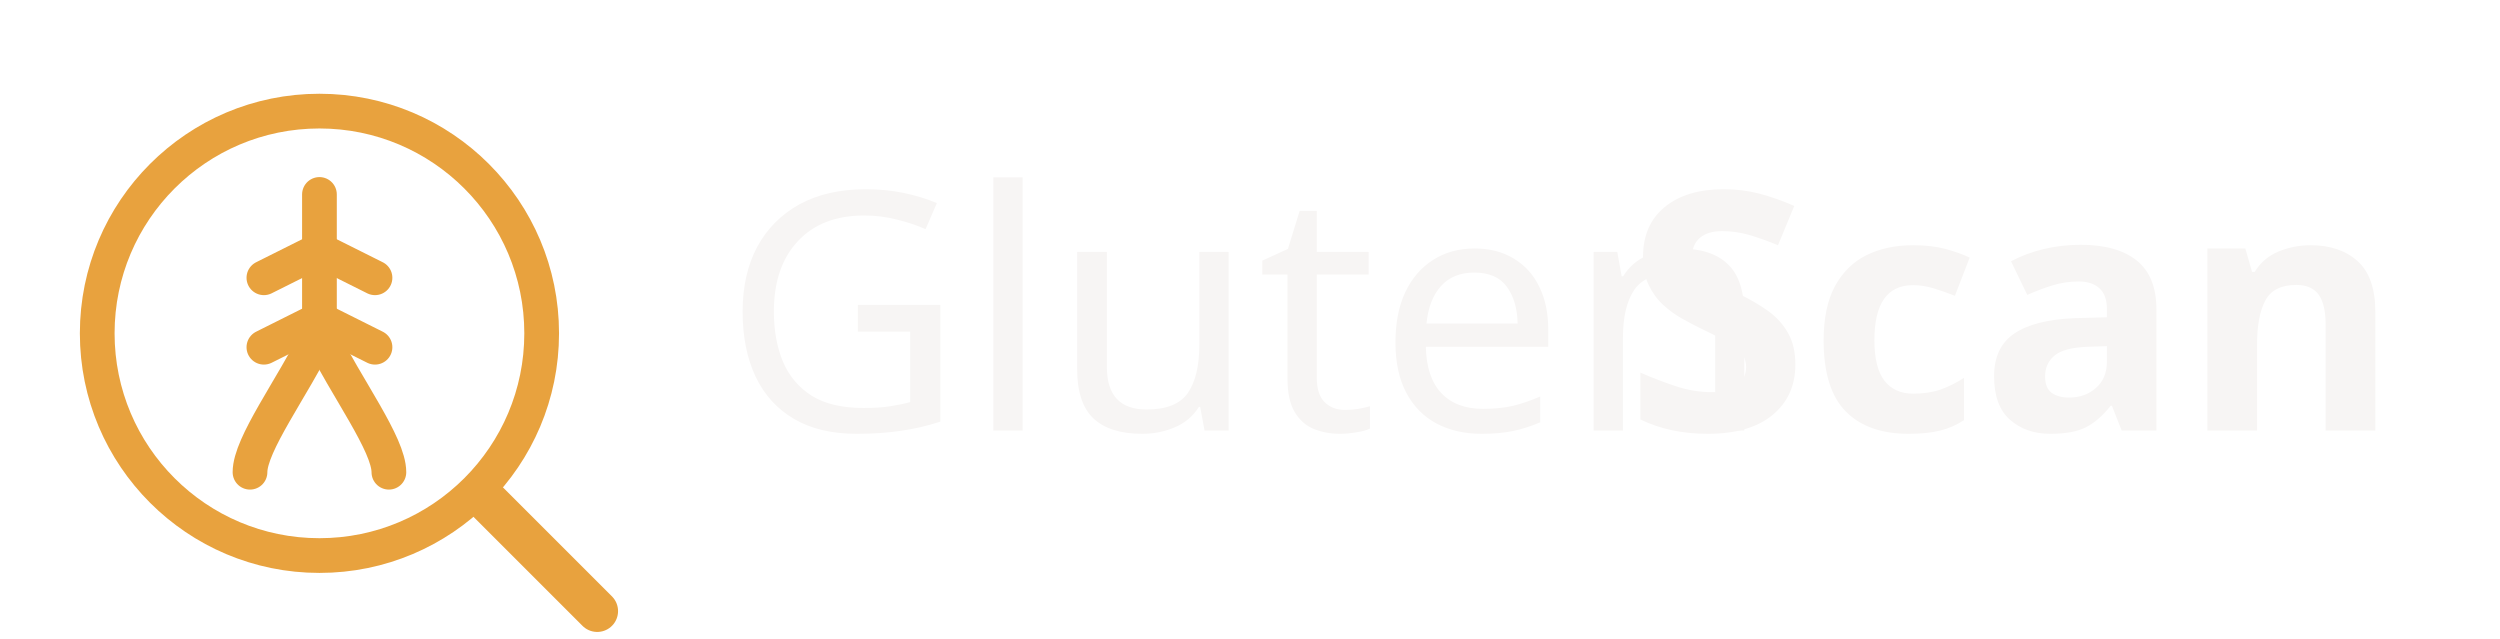
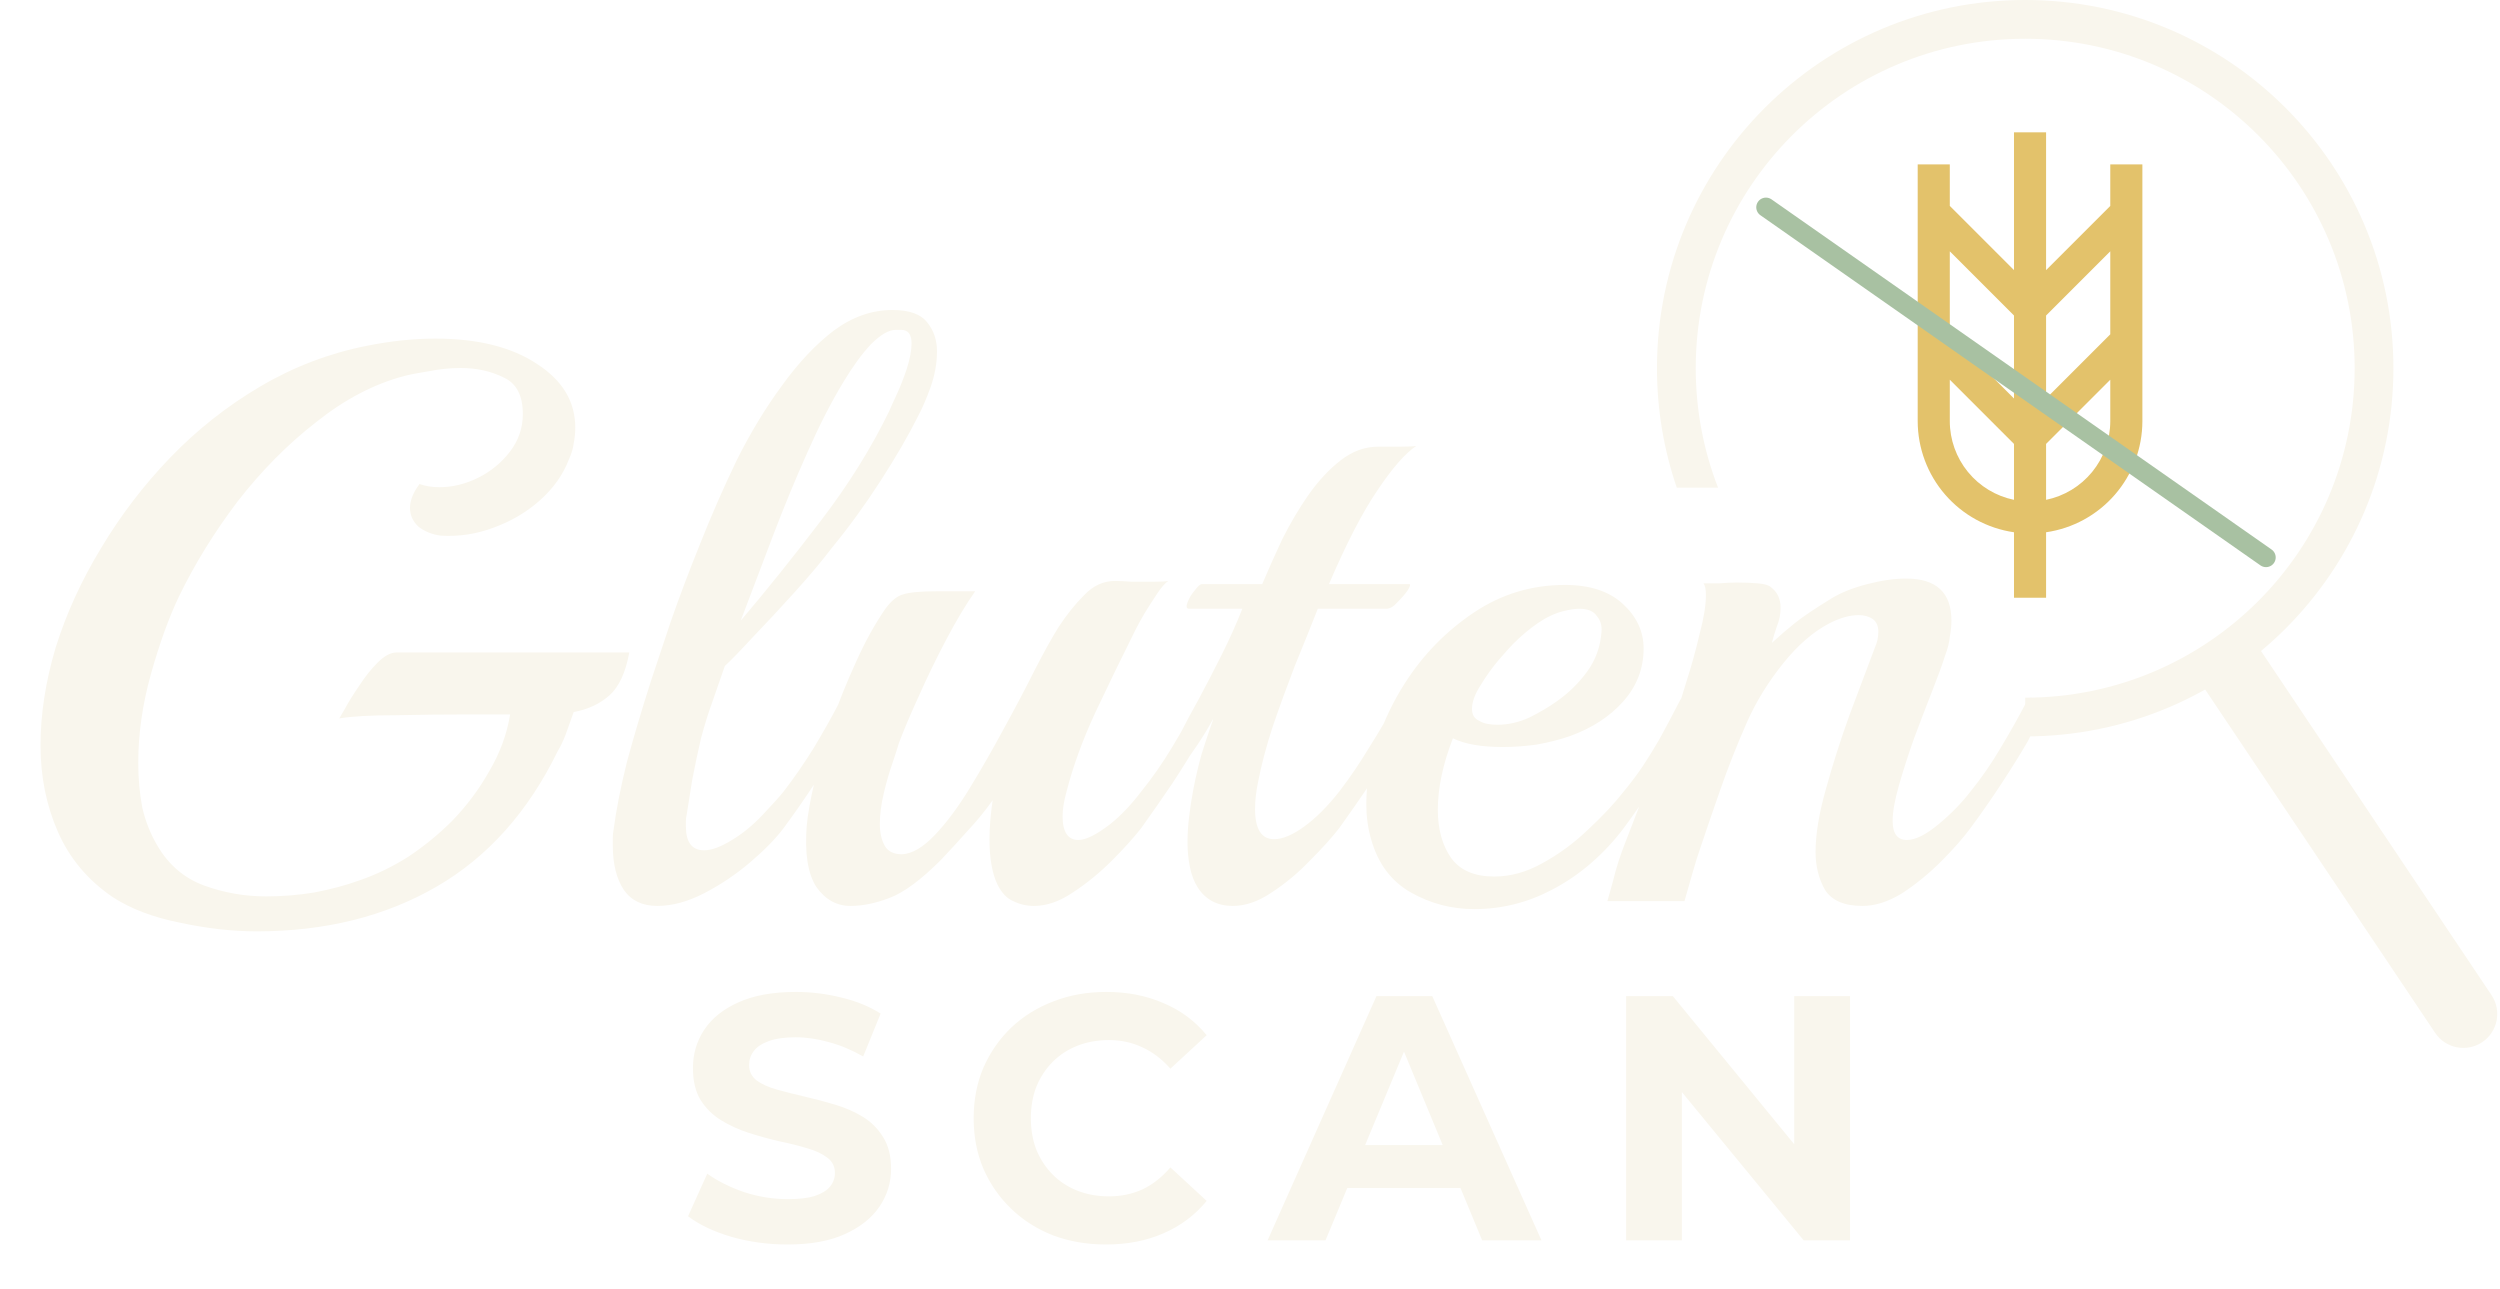
- <svg xmlns="http://www.w3.org/2000/svg" width="180" height="46" viewBox="0 0 180 46" fill="none">
-   <style>
-         .gluten-text { font: 24px 'Geist', sans-serif; fill: #f7f5f4; }
-         .scan-text { font: bold 24px 'Geist', sans-serif; fill: #f7f5f4; }
-         .icon-stroke { stroke: #e8a23e; stroke-width: 2.5; stroke-linecap: round; stroke-linejoin: round; }
-     </style>
-   <g transform="translate(0, 1)">
-     <path d="M23 13V23" class="icon-stroke" />
-     <path d="M23 23C21 27 18 31 18 33" class="icon-stroke" />
-     <path d="M23 23C25 27 28 31 28 33" class="icon-stroke" />
-     <path d="M19 19L23 17" class="icon-stroke" />
-     <path d="M27 19L23 17" class="icon-stroke" />
-     <path d="M19 24L23 22" class="icon-stroke" />
-     <path d="M27 24L23 22" class="icon-stroke" />
-     <circle cx="23" cy="23" r="16" stroke="#e8a23e" stroke-width="2.5" />
-     <line x1="35" y1="35" x2="43" y2="43" stroke="#e8a23e" stroke-width="3" stroke-linecap="round" />
-   </g>
-   <text x="52" y="31" class="gluten-text">Gluten</text>
-   <text x="117" y="31" class="scan-text">Scan</text>
+ <svg xmlns="http://www.w3.org/2000/svg" width="258" height="133" viewBox="0 0 258 133" fill="none">
+   <path d="M26.486 96.116C23.971 96.116 21.32 95.815 18.532 95.214C15.799 94.667 13.503 93.793 11.644 92.59C9.075 90.841 7.189 88.599 5.986 85.866C4.783 83.133 4.182 80.153 4.182 76.928C4.182 73.703 4.701 70.341 5.74 66.842C6.833 63.343 8.391 59.927 10.414 56.592C12.437 53.203 14.815 50.087 17.548 47.244C20.336 44.347 23.452 41.887 26.896 39.864C30.34 37.841 34.003 36.447 37.884 35.682C40.344 35.19 42.695 34.944 44.936 34.944C49.309 34.944 52.808 35.819 55.432 37.568C58.056 39.263 59.368 41.449 59.368 44.128C59.368 44.675 59.313 45.221 59.204 45.768C59.149 46.26 58.985 46.807 58.712 47.408C58.111 48.993 57.099 50.415 55.678 51.672C54.311 52.875 52.726 53.804 50.922 54.46C49.173 55.116 47.369 55.389 45.51 55.28C44.635 55.171 43.87 54.87 43.214 54.378C42.613 53.831 42.312 53.175 42.312 52.41C42.312 51.645 42.64 50.825 43.296 49.95C43.897 50.169 44.581 50.278 45.346 50.278C46.713 50.278 48.052 49.95 49.364 49.294C50.676 48.638 51.769 47.736 52.644 46.588C53.519 45.44 53.956 44.155 53.956 42.734C53.956 40.821 53.3 39.563 51.988 38.962C50.676 38.306 49.2 37.978 47.56 37.978C46.467 37.978 45.373 38.087 44.28 38.306C43.241 38.47 42.394 38.634 41.738 38.798C38.622 39.618 35.588 41.203 32.636 43.554C29.684 45.85 26.978 48.583 24.518 51.754C22.113 54.925 20.09 58.205 18.45 61.594C17.411 63.781 16.455 66.432 15.58 69.548C14.705 72.664 14.268 75.725 14.268 78.732C14.268 80.317 14.405 81.848 14.678 83.324C15.006 84.745 15.525 86.057 16.236 87.26C17.384 89.228 18.969 90.595 20.992 91.36C23.069 92.125 25.229 92.508 27.47 92.508C29.165 92.508 30.832 92.371 32.472 92.098C34.167 91.77 35.697 91.36 37.064 90.868C38.813 90.267 40.508 89.447 42.148 88.408C43.788 87.315 45.291 86.085 46.658 84.718C48.189 83.133 49.473 81.411 50.512 79.552C51.605 77.693 52.316 75.753 52.644 73.73H48.298C45.893 73.73 43.405 73.757 40.836 73.812C38.267 73.812 36.326 73.921 35.014 74.14C35.014 74.14 35.205 73.812 35.588 73.156C35.971 72.445 36.463 71.653 37.064 70.778C37.665 69.849 38.294 69.056 38.95 68.4C39.661 67.689 40.317 67.334 40.918 67.334H64.944C64.561 69.411 63.878 70.887 62.894 71.762C61.91 72.637 60.68 73.211 59.204 73.484C58.931 74.249 58.657 75.015 58.384 75.78C58.111 76.491 57.837 77.065 57.564 77.502C54.503 83.789 50.321 88.463 45.018 91.524C39.715 94.585 33.538 96.116 26.486 96.116ZM67.833 93.492C66.303 93.492 65.155 92.945 64.389 91.852C63.624 90.704 63.241 89.173 63.241 87.26C63.241 86.987 63.241 86.713 63.241 86.44C63.241 86.167 63.269 85.893 63.323 85.62C63.597 83.543 64.061 81.192 64.717 78.568C65.428 75.944 66.248 73.183 67.177 70.286C67.724 68.646 68.407 66.596 69.227 64.136C70.102 61.621 71.113 58.943 72.261 56.1C73.409 53.203 74.667 50.333 76.033 47.49C77.455 44.647 79.013 42.078 80.707 39.782C82.402 37.431 84.179 35.545 86.037 34.124C87.951 32.703 89.973 31.992 92.105 31.992C93.855 31.992 95.057 32.429 95.713 33.304C96.369 34.124 96.697 35.108 96.697 36.256C96.697 37.459 96.479 38.689 96.041 39.946C95.604 41.149 95.167 42.16 94.729 42.98C93.745 44.948 92.461 47.162 90.875 49.622C89.29 52.082 87.623 54.378 85.873 56.51C84.835 57.877 83.55 59.407 82.019 61.102C80.489 62.797 79.04 64.355 77.673 65.776C76.361 67.197 75.405 68.181 74.803 68.728L73.491 72.5C73.109 73.539 72.726 74.769 72.343 76.19C72.015 77.611 71.715 79.033 71.441 80.454C71.223 81.821 71.031 83.023 70.867 84.062C70.813 84.281 70.785 84.499 70.785 84.718C70.785 84.937 70.785 85.128 70.785 85.292C70.785 86.932 71.414 87.752 72.671 87.752C73.437 87.752 74.393 87.397 75.541 86.686C76.635 86.03 77.673 85.183 78.657 84.144C79.696 83.051 80.434 82.231 80.871 81.684C81.965 80.263 83.003 78.759 83.987 77.174C84.971 75.534 85.819 74.031 86.529 72.664C86.803 72.227 86.994 72.008 87.103 72.008C87.431 72.008 87.595 72.473 87.595 73.402C87.595 73.839 87.513 74.359 87.349 74.96C87.24 75.507 87.049 76.026 86.775 76.518C86.01 77.83 85.108 79.279 84.069 80.864C83.031 82.449 81.965 83.98 80.871 85.456C80.051 86.549 78.903 87.725 77.427 88.982C75.951 90.239 74.366 91.305 72.671 92.18C70.977 93.055 69.364 93.492 67.833 93.492ZM76.443 64.054C79.177 60.829 81.937 57.385 84.725 53.722C87.568 50.005 89.919 46.233 91.777 42.406C91.887 42.133 92.133 41.586 92.515 40.766C92.898 39.946 93.253 39.044 93.581 38.06C93.909 37.021 94.073 36.147 94.073 35.436C94.073 34.507 93.718 34.042 93.007 34.042H92.433C91.723 34.042 90.875 34.534 89.891 35.518C88.962 36.502 88.005 37.814 87.021 39.454C85.764 41.531 84.534 43.937 83.331 46.67C82.129 49.349 80.953 52.191 79.805 55.198C78.657 58.205 77.537 61.157 76.443 64.054ZM87.765 93.492C86.344 93.492 85.168 92.836 84.239 91.524C83.364 90.157 83.036 88.053 83.255 85.21C83.364 84.007 83.638 82.477 84.075 80.618C84.512 78.759 85.086 76.764 85.797 74.632C86.562 72.445 87.41 70.341 88.339 68.318C89.268 66.241 90.28 64.409 91.373 62.824C91.974 62.004 92.576 61.512 93.177 61.348C93.833 61.129 95.008 61.02 96.703 61.02H100.639C99.71 62.332 98.726 63.972 97.687 65.94C96.648 67.908 95.692 69.876 94.817 71.844C93.942 73.757 93.259 75.37 92.767 76.682C92.658 77.065 92.439 77.748 92.111 78.732C91.783 79.661 91.482 80.7 91.209 81.848C90.936 82.996 90.799 84.062 90.799 85.046C90.799 85.921 90.963 86.659 91.291 87.26C91.619 87.861 92.22 88.162 93.095 88.162C94.134 88.107 95.254 87.451 96.457 86.194C97.66 84.937 98.862 83.324 100.065 81.356C101.268 79.388 102.443 77.338 103.591 75.206C104.794 73.019 105.86 70.997 106.789 69.138C107.773 67.225 108.593 65.749 109.249 64.71C110.069 63.453 110.944 62.359 111.873 61.43C112.802 60.446 113.868 59.954 115.071 59.954C115.508 59.954 116.082 59.981 116.793 60.036C117.558 60.036 118.296 60.036 119.007 60.036C119.772 60.036 120.292 60.009 120.565 59.954C120.237 60.173 119.854 60.61 119.417 61.266C118.98 61.922 118.542 62.605 118.105 63.316C117.722 63.972 117.422 64.519 117.203 64.956C115.782 67.799 114.388 70.669 113.021 73.566C111.709 76.409 110.725 79.115 110.069 81.684C109.796 82.668 109.659 83.515 109.659 84.226C109.659 85.866 110.206 86.686 111.299 86.686C112.064 86.686 113.158 86.139 114.579 85.046C115.672 84.171 116.738 83.051 117.777 81.684C118.925 80.263 119.991 78.732 120.975 77.092C121.959 75.452 122.806 73.949 123.517 72.582C123.736 72.199 123.927 72.008 124.091 72.008C124.419 72.008 124.583 72.445 124.583 73.32C124.583 73.757 124.501 74.277 124.337 74.878C124.228 75.425 124.009 75.971 123.681 76.518C122.916 77.83 122.014 79.279 120.975 80.864C119.936 82.395 118.87 83.925 117.777 85.456C117.012 86.44 116 87.561 114.743 88.818C113.486 90.075 112.146 91.169 110.725 92.098C109.358 93.027 108.019 93.492 106.707 93.492C105.942 93.492 105.231 93.328 104.575 93C103.919 92.727 103.372 92.153 102.935 91.278C102.388 90.13 102.115 88.572 102.115 86.604C102.115 86.003 102.142 85.374 102.197 84.718C102.252 84.007 102.334 83.297 102.443 82.586C101.623 83.734 100.748 84.8 99.819 85.784C98.944 86.768 98.042 87.752 97.113 88.736C95.036 90.813 93.259 92.125 91.783 92.672C90.362 93.219 89.022 93.492 87.765 93.492ZM127.225 93.492C125.64 93.492 124.437 92.863 123.617 91.606C123.234 91.005 122.961 90.294 122.797 89.474C122.633 88.654 122.551 87.807 122.551 86.932C122.551 86.057 122.606 85.183 122.715 84.308C122.824 83.379 122.961 82.477 123.125 81.602C123.398 80.181 123.699 78.896 124.027 77.748C124.41 76.545 124.792 75.397 125.175 74.304V74.222C124.738 75.042 124.191 75.944 123.535 76.928C122.879 77.857 122.414 78.541 122.141 78.978C121.758 79.579 121.458 79.88 121.239 79.88C121.02 79.88 120.911 79.634 120.911 79.142C120.911 78.049 121.239 76.846 121.895 75.534C122.332 74.659 122.934 73.539 123.699 72.172C124.464 70.751 125.257 69.22 126.077 67.58C126.897 65.94 127.608 64.355 128.209 62.824H122.715C122.442 62.824 122.387 62.605 122.551 62.168C122.715 61.731 122.961 61.321 123.289 60.938C123.617 60.501 123.863 60.282 124.027 60.282H130.259C130.86 58.861 131.544 57.33 132.309 55.69C133.129 54.05 134.031 52.519 135.015 51.098C136.054 49.622 137.174 48.419 138.377 47.49C139.58 46.561 140.864 46.096 142.231 46.096C142.832 46.096 143.57 46.096 144.445 46.096C145.374 46.096 145.948 46.069 146.167 46.014C145.019 46.779 143.68 48.31 142.149 50.606C140.618 52.847 138.951 56.073 137.147 60.282H145.429C145.593 60.282 145.538 60.501 145.265 60.938C144.992 61.321 144.636 61.731 144.199 62.168C143.816 62.605 143.434 62.824 143.051 62.824H135.999C135.288 64.628 134.496 66.596 133.621 68.728C132.801 70.86 132.036 72.965 131.325 75.042C130.669 77.065 130.177 78.923 129.849 80.618C129.63 81.657 129.521 82.613 129.521 83.488C129.521 85.565 130.177 86.604 131.489 86.604C132.364 86.604 133.402 86.167 134.605 85.292C135.808 84.417 137.01 83.215 138.213 81.684C139.306 80.263 140.345 78.732 141.329 77.092C142.368 75.452 143.242 73.949 143.953 72.582C144.172 72.199 144.363 72.008 144.527 72.008C144.855 72.008 145.019 72.445 145.019 73.32C145.019 73.757 144.937 74.277 144.773 74.878C144.664 75.425 144.445 75.971 144.117 76.518C143.352 77.83 142.45 79.279 141.411 80.864C140.372 82.395 139.306 83.925 138.213 85.456C137.448 86.44 136.436 87.561 135.179 88.818C133.976 90.075 132.664 91.169 131.243 92.098C129.876 93.027 128.537 93.492 127.225 93.492ZM160.109 91.852C157.594 93.164 154.943 93.82 152.155 93.82C149.804 93.82 147.618 93.246 145.595 92.098C143.572 90.95 142.206 89.119 141.495 86.604C141.167 85.456 141.003 84.253 141.003 82.996C141.003 80.919 141.358 78.787 142.069 76.6C142.834 74.359 143.818 72.309 145.021 70.45C146.88 67.553 149.23 65.147 152.073 63.234C154.916 61.321 158.059 60.364 161.503 60.364C164.072 60.364 166.068 61.02 167.489 62.332C168.91 63.644 169.621 65.175 169.621 66.924C169.621 69.001 168.91 70.833 167.489 72.418C166.122 73.949 164.318 75.124 162.077 75.944C160.984 76.327 159.808 76.627 158.551 76.846C157.348 77.01 156.2 77.092 155.107 77.092C152.866 77.092 151.144 76.791 149.941 76.19C148.902 78.869 148.383 81.329 148.383 83.57C148.383 85.593 148.848 87.26 149.777 88.572C150.706 89.829 152.182 90.458 154.205 90.458C155.9 90.458 157.567 89.993 159.207 89.064C160.902 88.135 162.46 86.987 163.881 85.62C165.357 84.253 166.587 82.941 167.571 81.684C168.336 80.755 168.992 79.88 169.539 79.06C170.086 78.24 170.66 77.311 171.261 76.272C171.862 75.179 172.573 73.839 173.393 72.254C173.612 71.871 173.803 71.68 173.967 71.68C174.295 71.68 174.459 72.117 174.459 72.992C174.459 73.484 174.377 74.031 174.213 74.632C174.104 75.179 173.885 75.753 173.557 76.354C172.792 77.721 171.862 79.224 170.769 80.864C169.73 82.449 168.664 83.98 167.571 85.456C166.587 86.768 165.466 87.971 164.209 89.064C162.952 90.157 161.585 91.087 160.109 91.852ZM152.647 74.386C152.92 74.55 153.221 74.659 153.549 74.714C153.877 74.769 154.205 74.796 154.533 74.796C155.626 74.796 156.72 74.55 157.813 74.058C158.906 73.511 159.836 72.965 160.601 72.418C161.858 71.543 162.924 70.505 163.799 69.302C164.674 68.099 165.166 66.733 165.275 65.202C165.33 64.546 165.166 63.999 164.783 63.562C164.455 63.07 163.854 62.824 162.979 62.824C162.542 62.824 161.995 62.906 161.339 63.07C160.464 63.289 159.59 63.699 158.715 64.3C157.84 64.901 156.993 65.612 156.173 66.432C155.9 66.705 155.408 67.252 154.697 68.072C154.041 68.837 153.412 69.712 152.811 70.696C152.21 71.625 151.909 72.445 151.909 73.156C151.909 73.757 152.155 74.167 152.647 74.386ZM192.204 93.492C190.345 93.492 189.06 92.945 188.35 91.852C187.694 90.704 187.366 89.392 187.366 87.916C187.366 86.112 187.721 83.953 188.432 81.438C189.142 78.869 189.962 76.299 190.892 73.73C191.876 71.106 192.75 68.783 193.516 66.76C193.734 66.268 193.844 65.749 193.844 65.202C193.844 64.601 193.652 64.163 193.27 63.89C192.887 63.617 192.395 63.48 191.794 63.48C190.919 63.48 189.935 63.753 188.842 64.3C187.147 65.175 185.534 66.569 184.004 68.482C182.473 70.395 181.243 72.391 180.314 74.468C179.275 76.819 178.346 79.169 177.526 81.52C176.706 83.871 176.05 85.784 175.558 87.26C175.23 88.189 174.929 89.146 174.656 90.13C174.382 91.114 174.109 92.071 173.836 93H165.882C165.882 93 166.073 92.317 166.456 90.95C166.784 89.583 167.221 88.217 167.768 86.85C168.697 84.445 169.626 82.039 170.556 79.634C171.54 77.229 172.387 75.097 173.098 73.238C173.316 72.691 173.644 71.68 174.082 70.204C174.574 68.673 175.011 67.088 175.394 65.448C175.831 63.808 176.05 62.469 176.05 61.43C176.05 60.829 175.968 60.419 175.804 60.2C176.296 60.2 176.842 60.2 177.444 60.2C178.1 60.145 178.701 60.118 179.248 60.118C180.013 60.118 180.724 60.145 181.38 60.2C182.09 60.255 182.555 60.391 182.774 60.61C183.43 61.102 183.758 61.813 183.758 62.742C183.758 63.398 183.621 64.054 183.348 64.71C183.129 65.366 182.965 65.913 182.856 66.35C183.621 65.639 184.414 64.956 185.234 64.3C186.054 63.644 187.311 62.797 189.006 61.758C189.99 61.157 191.22 60.665 192.696 60.282C194.172 59.899 195.511 59.708 196.714 59.708C199.83 59.708 201.388 61.157 201.388 64.054C201.388 64.546 201.333 65.093 201.224 65.694C201.169 66.295 201.005 66.951 200.732 67.662C200.458 68.537 200.021 69.739 199.42 71.27C198.818 72.801 198.19 74.441 197.534 76.19C196.932 77.885 196.413 79.497 195.976 81.028C195.538 82.559 195.32 83.789 195.32 84.718C195.32 86.03 195.812 86.686 196.796 86.686C197.67 86.686 198.764 86.139 200.076 85.046C201.333 84.007 202.426 82.887 203.356 81.684C204.504 80.263 205.542 78.759 206.472 77.174C207.456 75.534 208.303 74.031 209.014 72.664C209.287 72.227 209.478 72.008 209.588 72.008C209.916 72.008 210.08 72.473 210.08 73.402C210.08 73.839 209.998 74.359 209.834 74.96C209.724 75.507 209.533 76.026 209.26 76.518C208.494 77.83 207.592 79.279 206.554 80.864C205.515 82.449 204.449 83.98 203.356 85.456C202.59 86.495 201.579 87.643 200.322 88.9C199.064 90.157 197.725 91.251 196.304 92.18C194.882 93.055 193.516 93.492 192.204 93.492Z" fill="#F9F6ED" />
+   <path d="M81.268 128.432C79.252 128.432 77.32 128.168 75.472 127.64C73.624 127.088 72.136 126.38 71.008 125.516L72.988 121.124C74.068 121.892 75.34 122.528 76.804 123.032C78.292 123.512 79.792 123.752 81.304 123.752C82.456 123.752 83.38 123.644 84.076 123.428C84.796 123.188 85.324 122.864 85.66 122.456C85.996 122.048 86.164 121.58 86.164 121.052C86.164 120.38 85.9 119.852 85.372 119.468C84.844 119.06 84.148 118.736 83.284 118.496C82.42 118.232 81.46 117.992 80.404 117.776C79.372 117.536 78.328 117.248 77.272 116.912C76.24 116.576 75.292 116.144 74.428 115.616C73.564 115.088 72.856 114.392 72.304 113.528C71.776 112.664 71.512 111.56 71.512 110.216C71.512 108.776 71.896 107.468 72.664 106.292C73.456 105.092 74.632 104.144 76.192 103.448C77.776 102.728 79.756 102.368 82.132 102.368C83.716 102.368 85.276 102.56 86.812 102.944C88.348 103.304 89.704 103.856 90.88 104.6L89.08 109.028C87.904 108.356 86.728 107.864 85.552 107.552C84.376 107.216 83.224 107.048 82.096 107.048C80.968 107.048 80.044 107.18 79.324 107.444C78.604 107.708 78.088 108.056 77.776 108.488C77.464 108.896 77.308 109.376 77.308 109.928C77.308 110.576 77.572 111.104 78.1 111.512C78.628 111.896 79.324 112.208 80.188 112.448C81.052 112.688 82 112.928 83.032 113.168C84.088 113.408 85.132 113.684 86.164 113.996C87.22 114.308 88.18 114.728 89.044 115.256C89.908 115.784 90.604 116.48 91.132 117.344C91.684 118.208 91.96 119.3 91.96 120.62C91.96 122.036 91.564 123.332 90.772 124.508C89.98 125.684 88.792 126.632 87.208 127.352C85.648 128.072 83.668 128.432 81.268 128.432ZM114.125 128.432C112.181 128.432 110.369 128.12 108.689 127.496C107.033 126.848 105.593 125.936 104.369 124.76C103.145 123.584 102.185 122.204 101.489 120.62C100.817 119.036 100.481 117.296 100.481 115.4C100.481 113.504 100.817 111.764 101.489 110.18C102.185 108.596 103.145 107.216 104.369 106.04C105.617 104.864 107.069 103.964 108.725 103.34C110.381 102.692 112.193 102.368 114.161 102.368C116.345 102.368 118.313 102.752 120.065 103.52C121.841 104.264 123.329 105.368 124.529 106.832L120.785 110.288C119.921 109.304 118.961 108.572 117.905 108.092C116.849 107.588 115.697 107.336 114.449 107.336C113.273 107.336 112.193 107.528 111.209 107.912C110.225 108.296 109.373 108.848 108.653 109.568C107.933 110.288 107.369 111.14 106.961 112.124C106.577 113.108 106.385 114.2 106.385 115.4C106.385 116.6 106.577 117.692 106.961 118.676C107.369 119.66 107.933 120.512 108.653 121.232C109.373 121.952 110.225 122.504 111.209 122.888C112.193 123.272 113.273 123.464 114.449 123.464C115.697 123.464 116.849 123.224 117.905 122.744C118.961 122.24 119.921 121.484 120.785 120.476L124.529 123.932C123.329 125.396 121.841 126.512 120.065 127.28C118.313 128.048 116.333 128.432 114.125 128.432ZM130.818 128L142.05 102.8H147.81L159.078 128H152.958L143.742 105.752H146.046L136.794 128H130.818ZM136.434 122.6L137.982 118.172H150.942L152.526 122.6H136.434ZM167.813 128V102.8H172.637L187.505 120.944H185.165V102.8H190.925V128H186.137L171.233 109.856H173.573V128H167.813Z" fill="#F9F6ED" />
+   <path fill-rule="evenodd" clip-rule="evenodd" d="M243 38C243 56.778 227.778 72 209 72V76C229.987 76 247 58.987 247 38C247 17.013 229.987 0 209 0C188.013 0 171 17.013 171 38C171 42.314 171.719 46.46 173.043 50.324H177.302C175.816 46.503 175 42.347 175 38C175 19.222 190.222 4 209 4C227.778 4 243 19.222 243 38Z" fill="#F9F6ED" />
+   <path d="M251.308 106.593C252.384 108.199 254.558 108.629 256.164 107.553C257.77 106.477 258.2 104.303 257.124 102.697L251.308 106.593ZM226.092 68.948L251.308 106.593L257.124 102.697L231.908 65.052L226.092 68.948Z" fill="#F9F6ED" />
+   <path d="M217.781 16.969V21.252L211.156 27.877V13.656H207.844V27.877L201.219 21.252V16.969H197.906V43.469C197.911 46.254 198.917 48.944 200.742 51.049C202.567 53.153 205.087 54.531 207.844 54.93V61.688H211.156V54.93C213.913 54.531 216.433 53.153 218.258 51.049C220.083 48.944 221.089 46.254 221.094 43.469V16.969H217.781ZM207.844 51.583C205.975 51.198 204.296 50.181 203.089 48.703C201.882 47.225 201.222 45.377 201.219 43.469V39.186L207.844 45.811V51.583ZM207.844 41.127L201.219 34.502V25.936L207.844 32.561V41.127ZM211.156 32.561L217.781 25.936V34.502L211.156 41.127V32.561ZM211.156 51.583V45.811L217.781 39.186V43.469C217.778 45.377 217.118 47.225 215.911 48.703C214.704 50.181 213.025 51.198 211.156 51.583Z" fill="#E3C26B" />
+   <line x1="233.852" y1="57.528" x2="182.246" y2="21.393" stroke="#A8C1A2" stroke-width="2" stroke-linecap="round" />
</svg>
